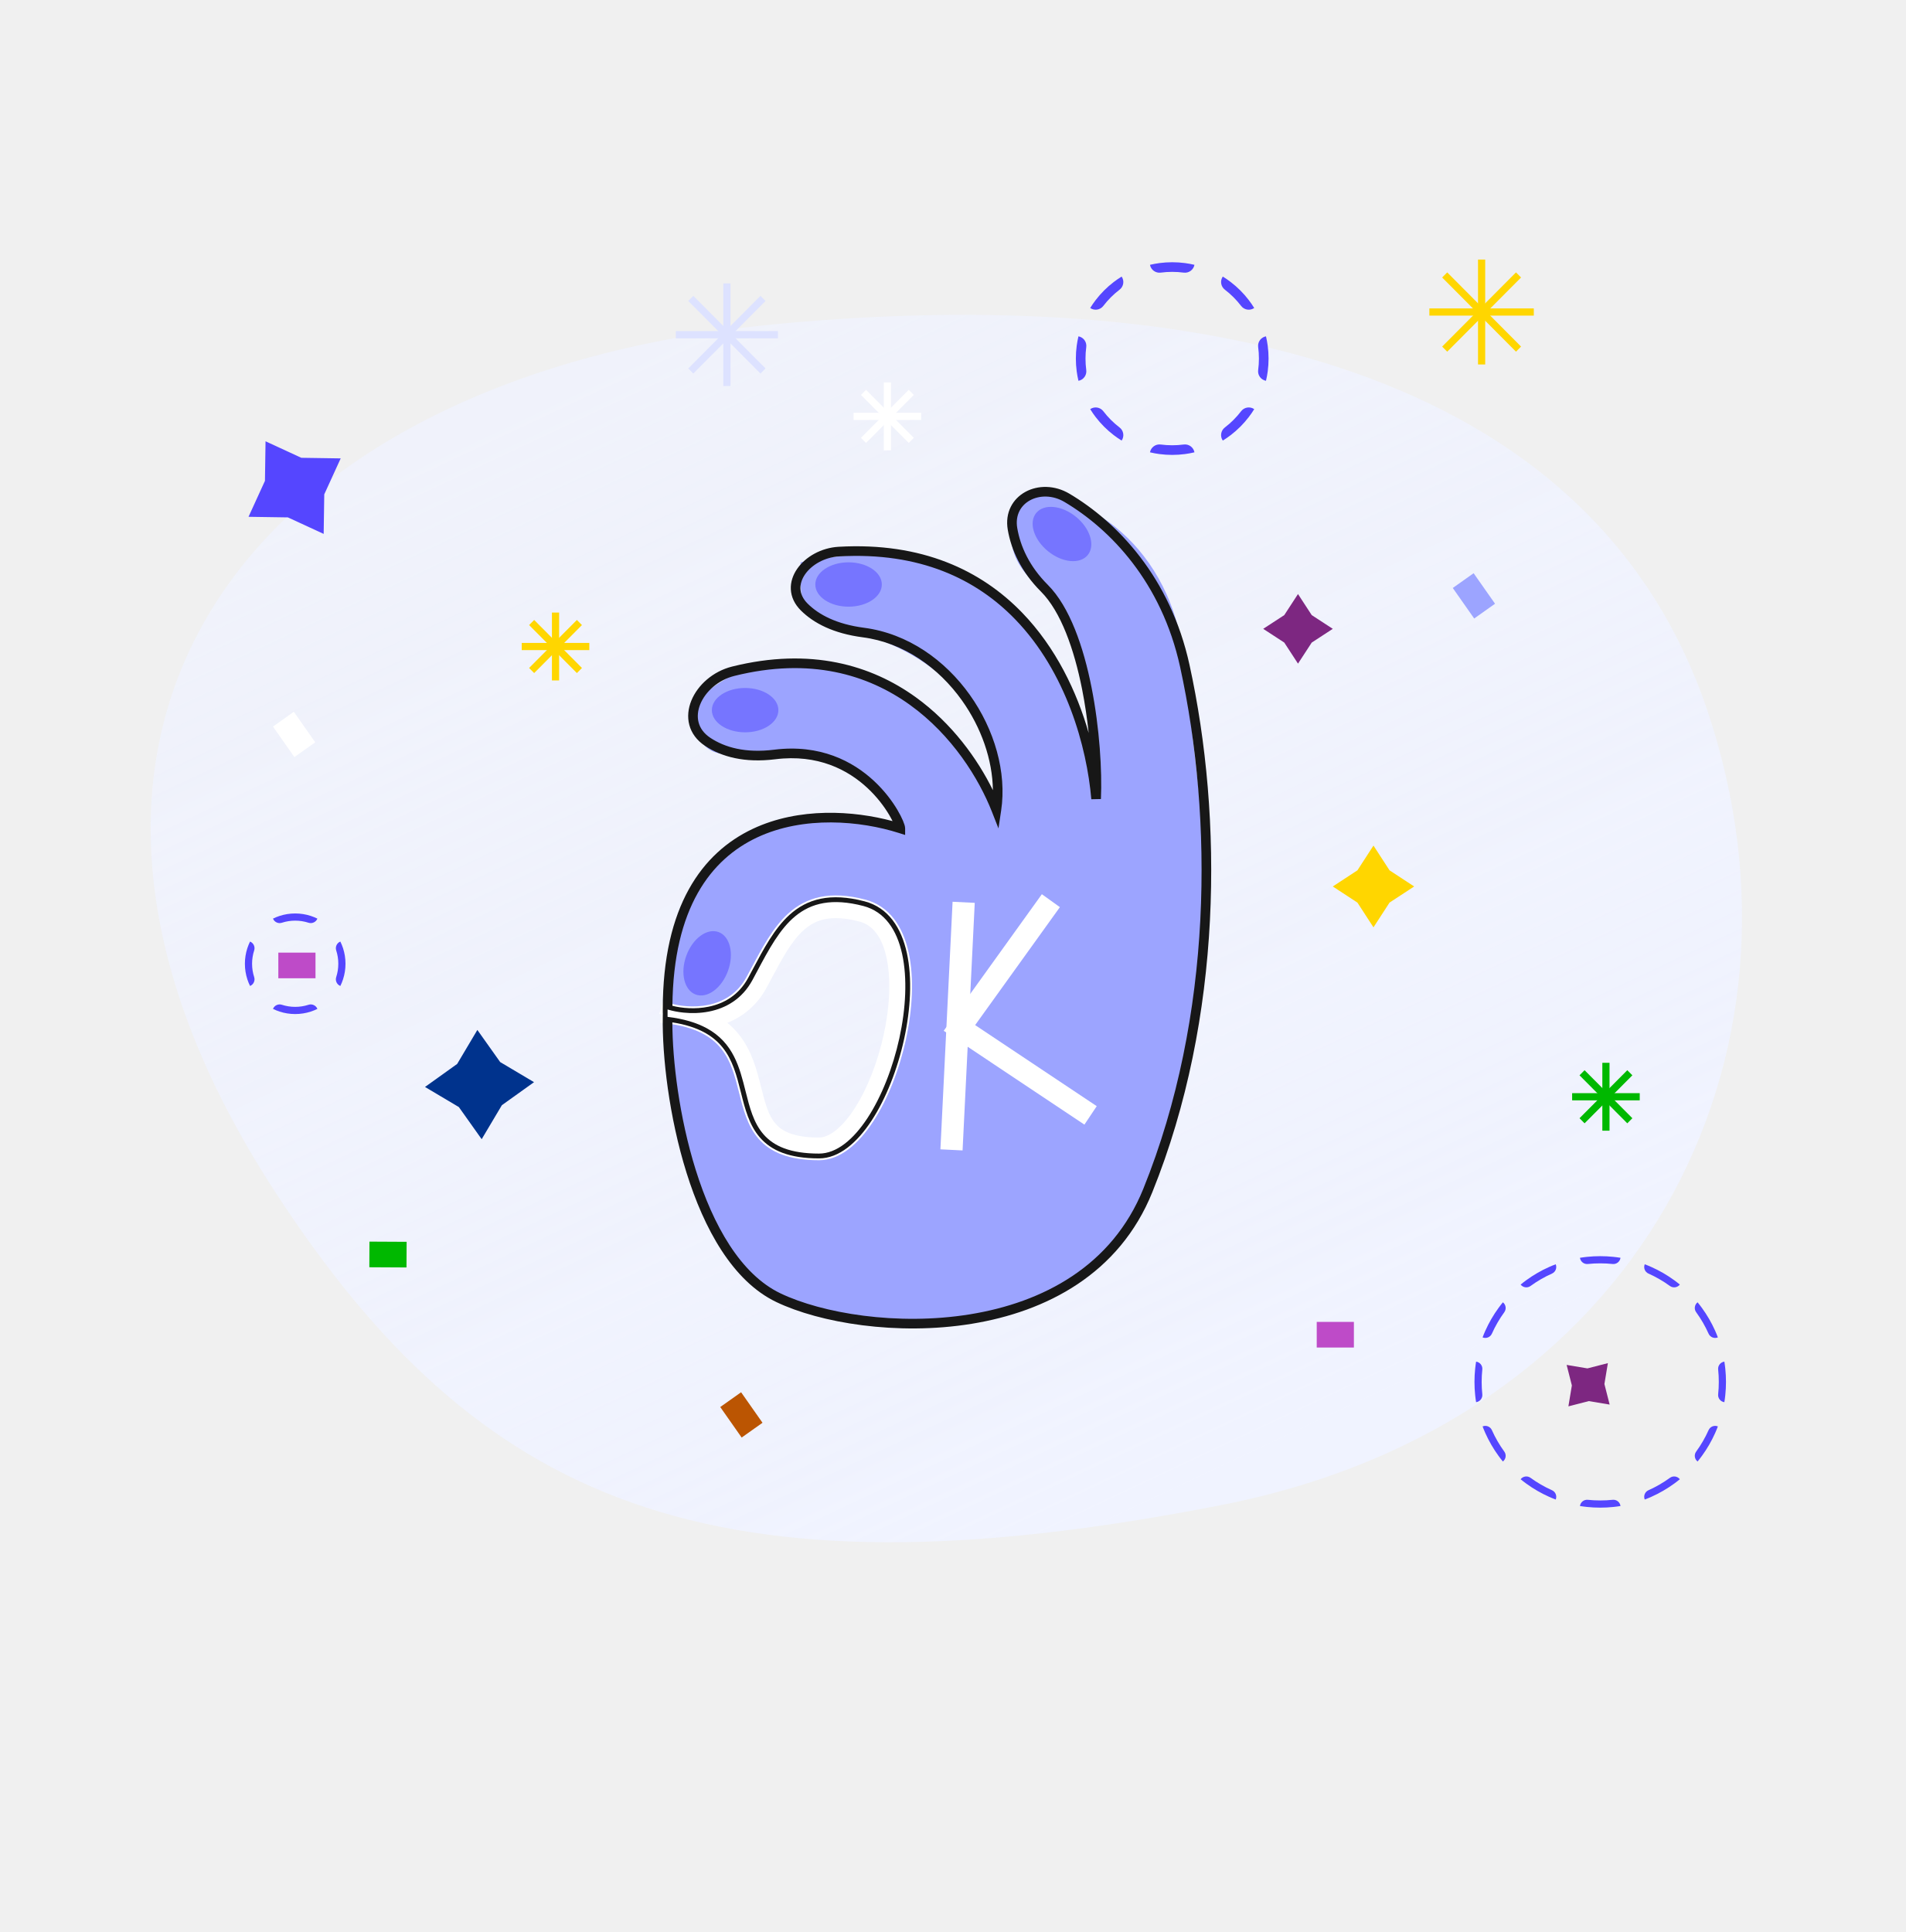
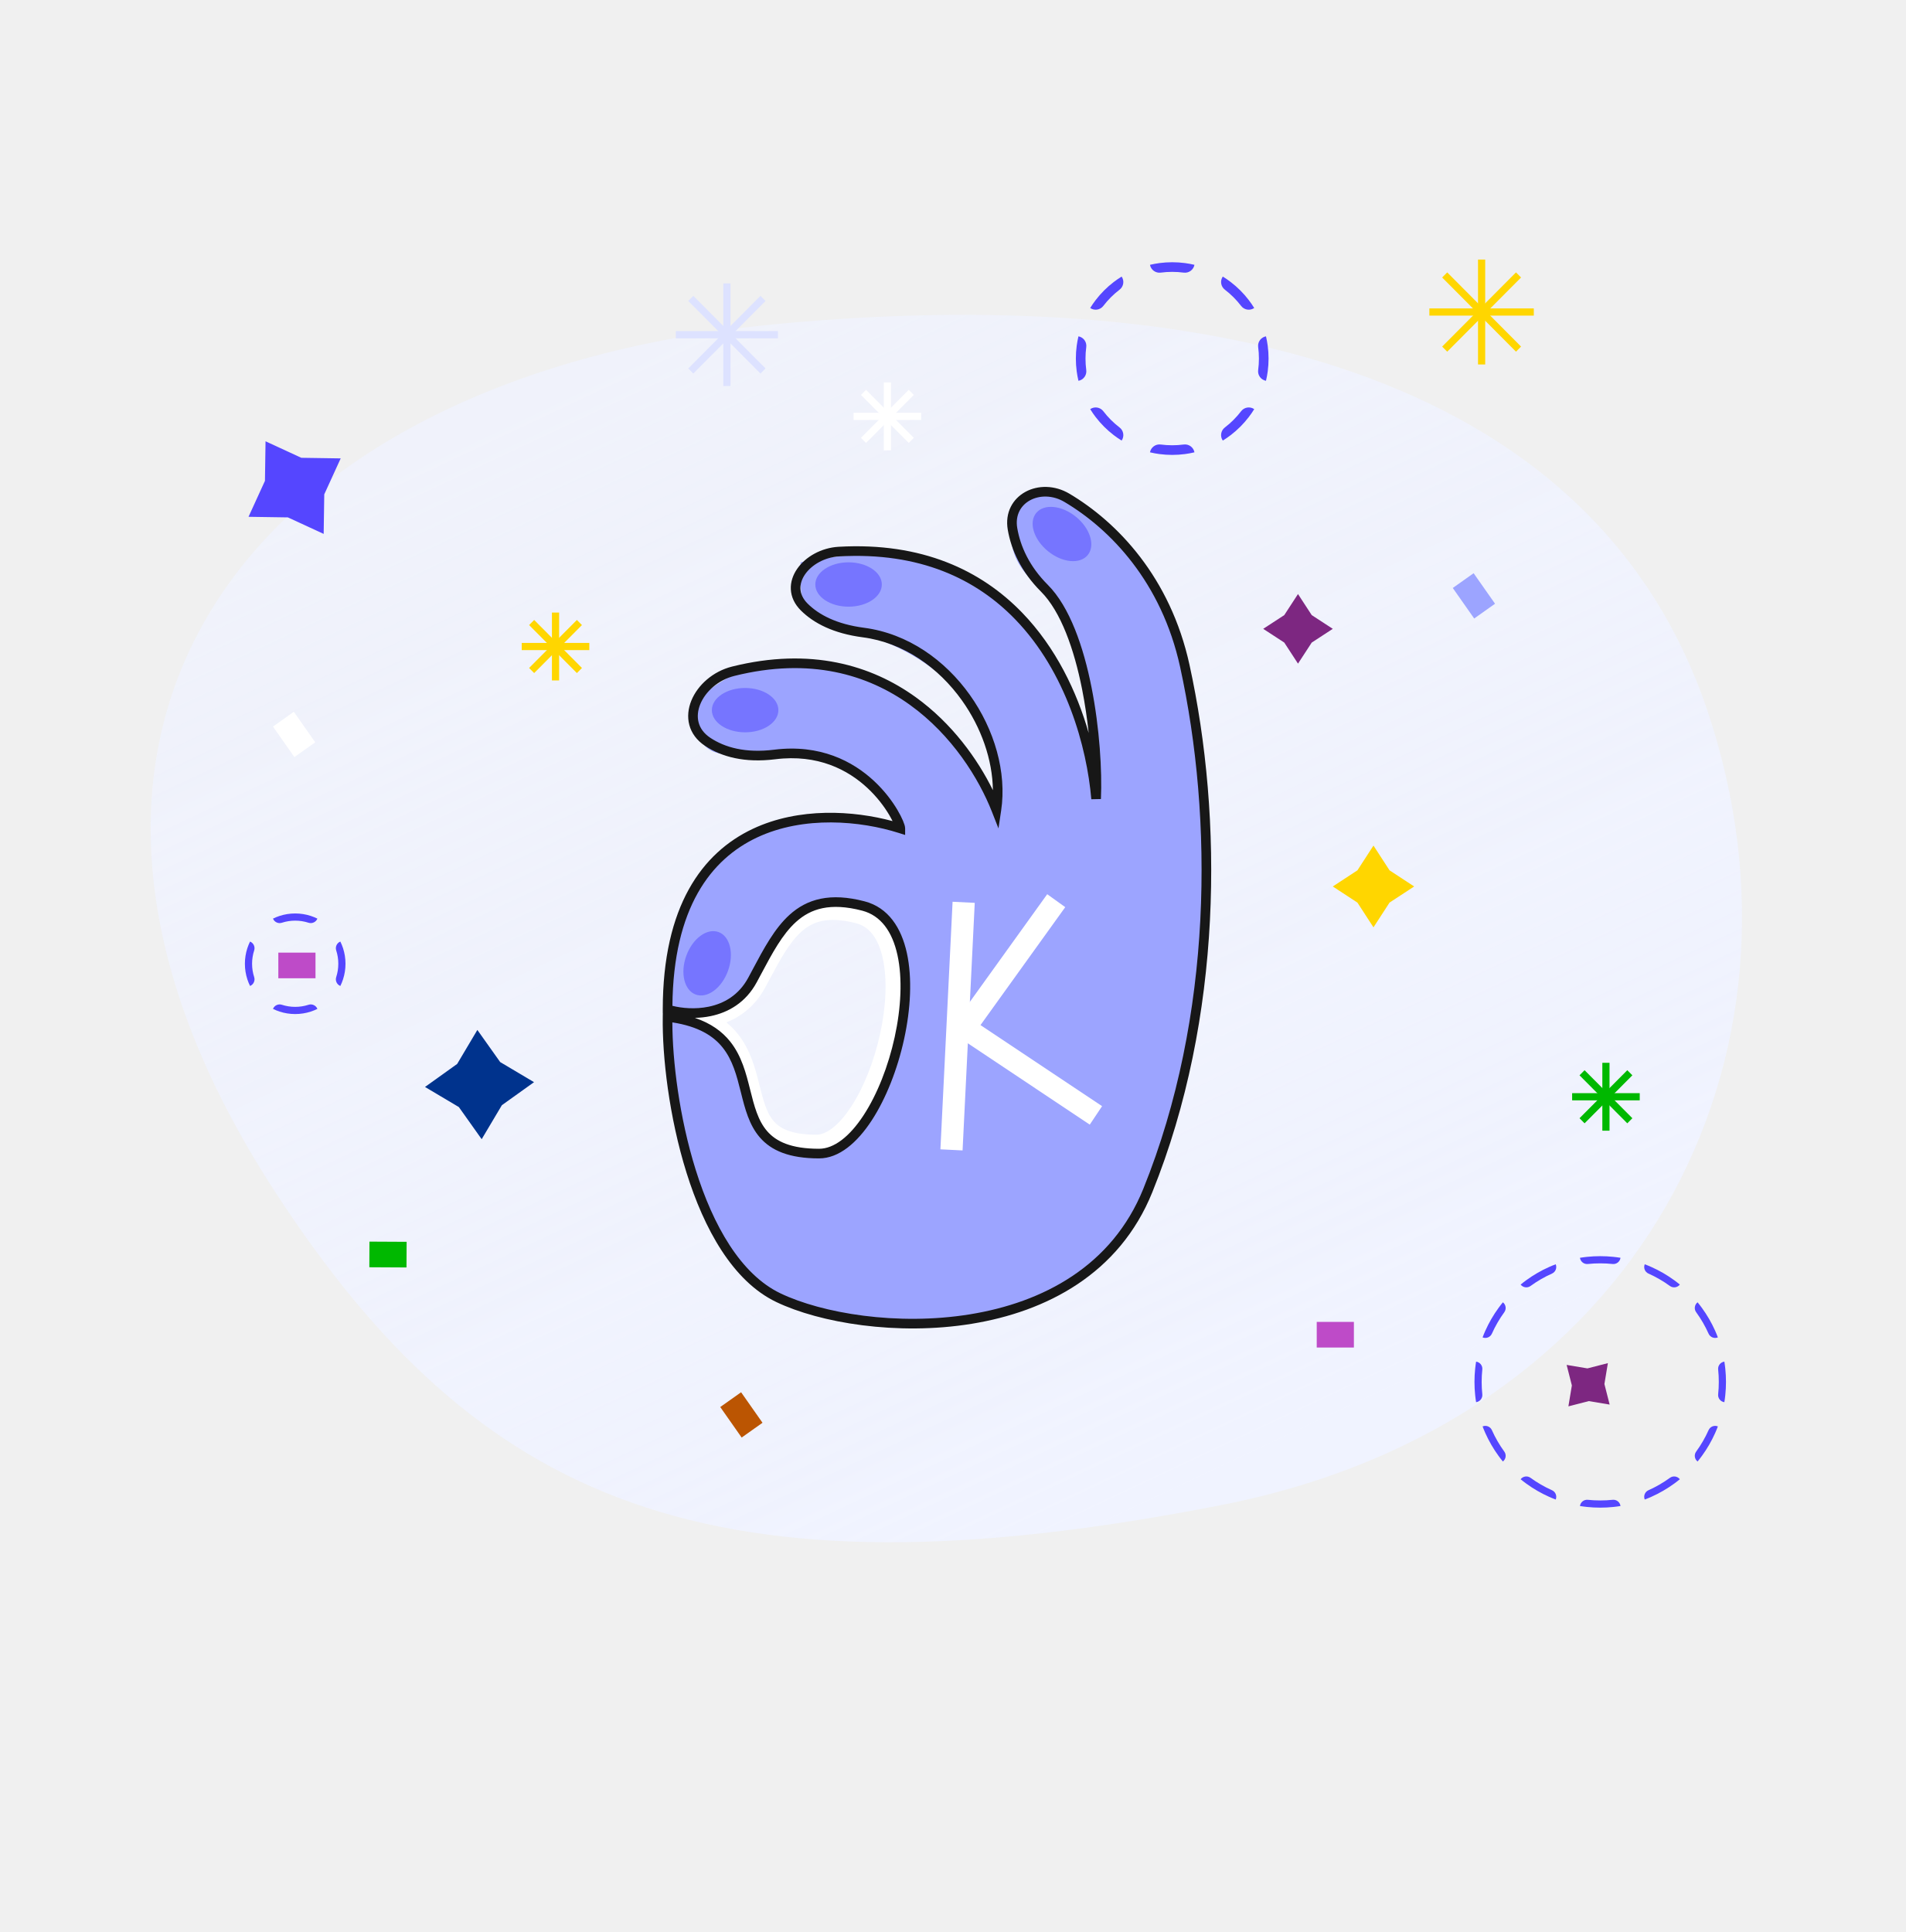
<svg xmlns="http://www.w3.org/2000/svg" width="356" height="361" viewBox="0 0 356 361" fill="none">
  <path d="M318.97 132.741C297.083 67.913 222.64 53.32 145.655 60.495C46.953 69.695 -5.186 136.114 51.599 223.011C89.299 280.704 132.443 300.083 228.404 281.172C306.502 265.781 340.857 197.568 318.97 132.741Z" fill="url(#paint0_linear_1715_1297)" />
-   <path d="M145.427 242.479C129.1 236.643 124.491 204.502 124.721 190.002C147.497 192.764 131.311 215.55 153.019 215.55C166.133 215.55 177.176 173.43 161.301 169.287C148.878 166.045 145.427 174.121 140.595 183.097C136.73 190.278 128.402 189.772 124.721 188.621C124.721 150.506 153.709 150.184 168.203 154.787C162.682 138.215 145.427 140.977 136.454 140.977C129.276 140.977 130.464 135.223 129.544 131.311C153.019 109.905 180.627 137.295 186.148 151.335C187.529 127.858 166.823 118.882 156.47 117.501C148.187 116.396 149.79 109.215 149.56 105.072C193.18 96.234 203.173 130.39 204.783 149.263C205.474 142.358 205.474 118.882 194.431 109.905C185.596 102.724 189.591 96.096 191.662 91.953C202.015 91.953 219.139 101.205 221.348 124.406C224.109 153.406 230.313 176.192 216.509 217.622C205.026 252.085 164.744 249.384 145.427 242.479Z" fill="#9CA4FF" />
-   <path fill-rule="evenodd" clip-rule="evenodd" d="M142.5 182.176C142.236 182.671 141.967 183.175 141.692 183.687C139.551 187.664 136.151 189.516 132.843 190.201C132.359 190.302 131.875 190.377 131.397 190.432C133.693 191.435 135.39 192.784 136.67 194.381C138.882 197.139 139.724 200.501 140.468 203.47L140.478 203.509C141.253 206.603 141.923 209.218 143.583 211.131C145.16 212.949 147.816 214.306 153.02 214.306C155.631 214.306 158.455 212.162 161.039 208.222C163.569 204.362 165.634 199.117 166.817 193.706C168.001 188.288 168.276 182.828 167.334 178.53C166.393 174.229 164.317 171.359 160.988 170.491C158.016 169.715 155.669 169.64 153.756 170.033C151.855 170.424 150.305 171.293 148.937 172.532C146.433 174.801 144.611 178.216 142.5 182.176ZM123.524 189.55L123.338 191.087L124.573 191.237C130.029 191.898 132.956 193.726 134.73 195.937C136.557 198.216 137.298 201.052 138.065 204.114C138.083 204.184 138.1 204.254 138.118 204.324C138.842 207.216 139.632 210.374 141.704 212.762C143.908 215.302 147.37 216.794 153.02 216.794C156.966 216.794 160.44 213.673 163.119 209.586C165.851 205.419 168.014 199.875 169.247 194.238C170.478 188.608 170.808 182.762 169.764 177.997C168.722 173.235 166.225 169.286 161.616 168.084C158.377 167.238 155.634 167.107 153.255 167.596C150.863 168.088 148.92 169.191 147.267 170.688C144.417 173.271 142.375 177.11 140.309 180.994C140.041 181.499 139.772 182.004 139.501 182.507C137.777 185.711 135.08 187.197 132.338 187.765C129.555 188.342 126.769 187.958 125.093 187.434L123.906 187.062L123.164 189.437L123.524 189.55Z" fill="white" />
+   <path d="M145.427 242.479C129.1 236.643 124.491 204.502 124.721 190.002C147.497 192.764 131.311 215.55 153.019 215.55C166.133 215.55 177.176 173.43 161.301 169.287C148.878 166.045 145.427 174.121 140.595 183.097C136.73 190.278 128.402 189.772 124.721 188.621C124.721 150.506 153.709 150.184 168.203 154.787C162.682 138.215 145.427 140.977 136.454 140.977C129.276 140.977 130.464 135.223 129.544 131.311C153.019 109.905 180.627 137.295 186.148 151.335C187.529 127.858 166.823 118.882 156.47 117.501C148.187 116.396 149.79 109.215 149.56 105.072C193.18 96.234 203.173 130.39 204.783 149.263C205.474 142.358 205.474 118.882 194.431 109.905C185.596 102.724 189.591 96.096 191.662 91.953C202.015 91.953 218.106 104.853 221.498 124.076C226.559 152.764 230.313 176.192 216.509 217.622C205.026 252.085 164.744 249.384 145.427 242.479Z" fill="#9CA4FF" />
  <path fill-rule="evenodd" clip-rule="evenodd" d="M182.108 168.7L179.834 214.961L175.693 214.757L177.968 168.496L182.108 168.7Z" fill="white" />
-   <path fill-rule="evenodd" clip-rule="evenodd" d="M198.014 169.504L182.182 191.54L204.898 206.69L202.597 210.139L176.311 192.607L194.647 167.085L198.014 169.504Z" fill="white" />
+   <path fill-rule="evenodd" clip-rule="evenodd" d="M199.014 169.504L183.182 191.54L205.898 206.69L203.597 210.139L177.311 192.607L195.647 167.085L199.014 169.504Z" fill="white" />
+   <path fill-rule="evenodd" clip-rule="evenodd" d="M124.719 188.596L124.719 189.948C127.753 190.315 130.084 191.041 131.9 192.023C136.812 194.681 137.952 199.21 139.042 203.545C140.524 209.432 141.915 214.961 152.54 214.961C165.433 214.961 176.29 173.724 160.683 169.668C149.161 166.673 145.489 173.539 141.122 181.704C140.86 182.195 140.595 182.69 140.326 183.188C138.406 186.74 135.366 188.371 132.362 188.97C130.724 189.297 129.097 189.317 127.667 189.174C126.602 189.068 125.646 188.871 124.877 188.644C124.824 188.629 124.771 188.612 124.719 188.596ZM135.701 191.037C136.492 191.682 137.192 192.391 137.811 193.16C140.224 196.156 141.13 199.761 141.843 202.598C141.856 202.65 141.87 202.703 141.883 202.755C142.67 205.884 143.253 208.004 144.564 209.509C145.681 210.79 147.733 212.025 152.54 212.025C154.181 212.025 156.508 210.601 158.981 206.844C161.33 203.278 163.291 198.348 164.419 193.208C165.552 188.05 165.783 182.97 164.929 179.084C164.073 175.193 162.324 173.128 159.939 172.509C157.201 171.797 155.169 171.762 153.611 172.081C152.083 172.394 150.831 173.083 149.684 174.118C147.46 176.125 145.821 179.18 143.705 183.123C143.451 183.596 143.191 184.082 142.921 184.58C141.105 187.94 138.462 189.939 135.701 191.037Z" fill="white" />
  <path fill-rule="evenodd" clip-rule="evenodd" d="M191.586 91.898C193.92 90.628 197.045 90.618 199.789 92.246C208.735 97.552 218.645 107.855 222.227 124.213C228.488 152.804 228.47 190.135 215.273 222.792C209.105 238.056 195.476 245.089 181.524 247.357C167.597 249.621 153.16 247.176 145.039 243.291C136.857 239.377 131.526 229.553 128.264 219.141C124.984 208.674 123.705 197.33 123.822 189.988L123.833 189.286L123.822 189.282L123.822 188.621C123.822 169.304 131.197 159.323 140.643 154.871C149.281 150.8 159.445 151.452 166.753 153.425C166.576 153.065 166.356 152.658 166.093 152.216C165.224 150.757 163.895 148.949 162.068 147.246C158.427 143.853 152.815 140.873 144.841 141.87C139.104 142.587 134.834 141.416 131.75 139.388C130.156 138.339 129.181 136.969 128.78 135.45C128.382 133.942 128.569 132.36 129.165 130.899C130.351 127.995 133.2 125.438 136.78 124.547C151.453 120.892 162.778 124.296 171.054 130.253C177.917 135.192 182.654 141.864 185.498 147.647C185.434 141.973 183.335 135.955 179.722 130.883C175.347 124.741 168.821 120.08 161.185 119.083C155.706 118.368 152.024 116.448 149.635 114.08C148.433 112.888 147.821 111.53 147.749 110.138C147.677 108.759 148.139 107.433 148.929 106.29C150.499 104.02 153.44 102.351 156.682 102.167C172.315 101.281 183.342 106.619 190.926 114.441C197.277 120.992 201.18 129.249 203.395 136.963C203.11 134.299 202.706 131.531 202.166 128.804C200.672 121.256 198.178 114.243 194.478 110.541C190.746 106.808 188.923 102.73 188.279 98.993C187.72 95.751 189.219 93.187 191.586 91.898ZM129.818 190.193C132.825 191.207 134.908 192.736 136.4 194.596C138.565 197.296 139.392 200.595 140.141 203.584L140.143 203.593C140.913 206.667 141.598 209.37 143.321 211.357C144.986 213.275 147.753 214.651 153.019 214.651C155.814 214.651 158.729 212.372 161.326 208.411C163.884 204.509 165.962 199.222 167.152 193.78C168.343 188.333 168.625 182.819 167.67 178.456C166.714 174.092 164.58 171.073 161.074 170.158C158.065 169.372 155.663 169.289 153.685 169.696C151.717 170.101 150.112 171.003 148.705 172.277C146.153 174.59 144.301 178.063 142.196 182.011C141.931 182.508 141.662 183.013 141.387 183.524C139.304 187.394 136.002 189.195 132.772 189.864C131.771 190.072 130.775 190.172 129.818 190.193ZM192.446 93.479C190.728 94.414 189.629 96.235 190.052 98.688C190.634 102.067 192.287 105.805 195.75 109.269C199.858 113.379 202.428 120.867 203.931 128.455C205.443 136.092 205.914 144.051 205.682 149.303L203.887 149.34C203.055 139.583 199.206 125.566 189.634 115.693C182.416 108.248 171.898 103.107 156.784 103.964C154.056 104.118 151.641 105.532 150.409 107.313C149.799 108.196 149.498 109.137 149.546 110.045C149.592 110.941 149.981 111.889 150.902 112.802C152.961 114.843 156.255 116.625 161.418 117.299C169.649 118.374 176.586 123.38 181.187 129.839C185.783 136.292 188.118 144.29 187.038 151.468L186.539 154.785L185.311 151.664C182.892 145.511 177.899 137.396 170.003 131.713C162.14 126.054 151.356 122.771 137.214 126.292C134.17 127.051 131.791 129.226 130.831 131.579C130.354 132.747 130.238 133.926 130.519 134.99C130.797 136.043 131.481 137.057 132.739 137.884C135.421 139.649 139.25 140.756 144.618 140.085C153.216 139.01 159.34 142.245 163.294 145.929C165.263 147.765 166.696 149.712 167.639 151.295C168.11 152.087 168.464 152.795 168.703 153.363C168.822 153.646 168.917 153.902 168.983 154.123C169.042 154.318 169.103 154.562 169.103 154.787L169.103 156.017L167.931 155.645C160.805 153.381 150.189 152.361 141.41 156.499C132.845 160.536 125.794 169.6 125.624 187.94C127.363 188.378 129.883 188.626 132.407 188.103C135.227 187.518 138.021 185.981 139.803 182.671C140.075 182.166 140.344 181.66 140.612 181.156C142.684 177.263 144.695 173.483 147.497 170.944C149.11 169.482 150.999 168.412 153.323 167.934C155.637 167.458 158.326 167.581 161.528 168.417C165.96 169.573 168.398 173.373 169.427 178.071C170.456 182.771 170.134 188.564 168.909 194.165C167.684 199.771 165.534 205.273 162.83 209.398C160.164 213.464 156.78 216.45 153.019 216.45C147.43 216.45 144.081 214.977 141.963 212.536C139.946 210.212 139.173 207.125 138.443 204.209L138.398 204.031C137.634 200.98 136.879 198.069 134.997 195.722C133.269 193.567 130.506 191.798 125.614 191.034C125.627 198.203 126.909 208.802 129.98 218.603C133.218 228.934 138.355 238.099 145.815 241.668C153.571 245.378 167.631 247.792 181.236 245.581C194.817 243.373 207.755 236.597 213.605 222.118C226.636 189.869 226.671 152.921 220.47 124.598C217.009 108.795 207.452 98.883 198.872 93.793C196.646 92.473 194.197 92.526 192.446 93.479Z" fill="#171717" />
  <path d="M145.422 132.692C145.422 134.981 142.64 136.836 139.209 136.836C135.778 136.836 132.996 134.981 132.996 132.692C132.996 130.404 135.778 128.549 139.209 128.549C142.64 128.549 145.422 130.404 145.422 132.692Z" fill="#7675FF" />
  <path d="M134.242 174.156C136.391 174.94 137.18 178.19 136.005 181.415C134.83 184.641 132.135 186.62 129.985 185.836C127.836 185.052 127.047 181.802 128.222 178.576C129.397 175.351 132.092 173.372 134.242 174.156Z" fill="#7675FF" />
  <path d="M164.748 109.215C164.748 111.504 161.966 113.359 158.535 113.359C155.104 113.359 152.322 111.504 152.322 109.215C152.322 106.927 155.104 105.072 158.535 105.072C161.966 105.072 164.748 106.927 164.748 109.215Z" fill="#7675FF" />
  <path d="M203.223 103.706C201.778 105.481 198.45 105.162 195.79 102.994C193.129 100.827 192.143 97.631 193.588 95.856C195.032 94.082 198.36 94.4 201.021 96.568C203.682 98.736 204.668 101.932 203.223 103.706Z" fill="#7675FF" />
-   <path fill-rule="evenodd" clip-rule="evenodd" d="M124.719 188.621L124.719 190.002C127.805 190.377 130.176 191.119 132.023 192.122C137.019 194.836 138.178 199.462 139.288 203.89C140.794 209.903 142.209 215.55 153.017 215.55C166.13 215.55 177.173 173.431 161.299 169.288C149.579 166.229 145.845 173.242 141.403 181.582C141.136 182.083 140.867 182.589 140.593 183.097C138.64 186.725 135.549 188.391 132.493 189.003C130.827 189.337 129.172 189.357 127.717 189.211C126.634 189.103 125.662 188.902 124.88 188.671C124.825 188.654 124.772 188.638 124.719 188.621ZM135.889 191.115C136.693 191.773 137.405 192.498 138.035 193.283C140.489 196.343 141.411 200.025 142.136 202.923C142.15 202.976 142.163 203.03 142.177 203.083C142.977 206.279 143.571 208.445 144.904 209.981C146.04 211.29 148.128 212.552 153.017 212.552C154.685 212.552 157.052 211.098 159.568 207.26C161.957 203.617 163.951 198.582 165.099 193.332C166.251 188.063 166.486 182.874 165.617 178.905C164.747 174.931 162.968 172.822 160.542 172.189C157.757 171.462 155.691 171.426 154.106 171.752C152.552 172.072 151.278 172.776 150.112 173.833C147.849 175.883 146.182 179.003 144.03 183.031C143.772 183.514 143.507 184.01 143.233 184.519C141.386 187.951 138.697 189.993 135.889 191.115Z" fill="white" />
  <path fill-rule="evenodd" clip-rule="evenodd" d="M300.702 198.588V211.273H299.359V198.588H300.702Z" fill="#00B800" />
  <path fill-rule="evenodd" clip-rule="evenodd" d="M306.346 205.604L293.716 205.604L293.716 204.261L306.346 204.261L306.346 205.604Z" fill="#00B800" />
  <path fill-rule="evenodd" clip-rule="evenodd" d="M304.022 209.895L295.094 200.923L296.041 199.971L304.969 208.943L304.022 209.895Z" fill="#00B800" />
  <path fill-rule="evenodd" clip-rule="evenodd" d="M295.094 208.943L304.022 199.971L304.969 200.923L296.041 209.895L295.094 208.943Z" fill="#00B800" />
  <path fill-rule="evenodd" clip-rule="evenodd" d="M322.253 261.336C322.282 261.115 322.309 260.892 322.332 260.669C322.416 259.862 322.459 259.042 322.459 258.213C322.459 257.383 322.416 256.564 322.332 255.756C322.309 255.533 322.282 255.311 322.253 255.09C322.223 254.867 322.191 254.646 322.155 254.425C321.437 254.52 320.921 255.17 320.996 255.895C321.076 256.656 321.116 257.43 321.116 258.213C321.116 258.996 321.076 259.769 320.996 260.53C320.921 261.255 321.437 261.905 322.155 262C322.191 261.78 322.223 261.558 322.253 261.336ZM320.944 266.53C320.275 266.254 319.503 266.559 319.207 267.224C318.573 268.646 317.794 269.988 316.888 271.233C316.459 271.822 316.579 272.643 317.153 273.085C317.294 272.912 317.434 272.737 317.57 272.56C317.707 272.383 317.841 272.204 317.973 272.023C318.934 270.703 319.76 269.279 320.433 267.771C320.524 267.567 320.612 267.361 320.697 267.154C320.782 266.948 320.865 266.739 320.944 266.53ZM313.837 276.401C313.395 275.827 312.574 275.707 311.985 276.136C310.74 277.042 309.398 277.821 307.976 278.455C307.311 278.751 307.006 279.523 307.282 280.192C307.491 280.113 307.7 280.03 307.906 279.945C308.113 279.86 308.319 279.772 308.523 279.681C310.031 279.008 311.455 278.182 312.775 277.221C312.956 277.089 313.135 276.955 313.312 276.819C313.489 276.682 313.664 276.542 313.837 276.401ZM302.752 281.403C302.657 280.685 302.007 280.169 301.282 280.244C300.521 280.324 299.748 280.364 298.965 280.364C298.182 280.364 297.408 280.324 296.647 280.244C295.922 280.169 295.272 280.685 295.177 281.403C295.398 281.439 295.619 281.471 295.842 281.501C296.063 281.53 296.285 281.557 296.508 281.58C297.316 281.664 298.135 281.707 298.965 281.707C299.794 281.707 300.614 281.664 301.421 281.58C301.644 281.557 301.867 281.53 302.088 281.501C302.31 281.471 302.532 281.439 302.752 281.403ZM290.648 280.192C290.924 279.523 290.618 278.751 289.953 278.455C288.532 277.821 287.189 277.042 285.944 276.136C285.355 275.707 284.534 275.827 284.092 276.401C284.265 276.542 284.44 276.682 284.617 276.819C284.794 276.955 284.973 277.089 285.154 277.221C286.474 278.182 287.898 279.008 289.406 279.681C289.61 279.772 289.816 279.86 290.023 279.945C290.23 280.03 290.438 280.113 290.648 280.192ZM280.777 273.085C281.35 272.643 281.47 271.822 281.042 271.233C280.136 269.988 279.356 268.646 278.723 267.224C278.426 266.559 277.655 266.254 276.985 266.53C277.065 266.739 277.147 266.948 277.232 267.154C277.317 267.361 277.406 267.567 277.497 267.771C278.169 269.279 278.995 270.703 279.956 272.023C280.088 272.204 280.222 272.383 280.359 272.56C280.496 272.737 280.635 272.912 280.777 273.085ZM275.774 262C276.492 261.905 277.008 261.255 276.933 260.53C276.854 259.769 276.813 258.996 276.813 258.213C276.813 257.43 276.854 256.656 276.933 255.895C277.008 255.17 276.492 254.52 275.774 254.425C275.739 254.646 275.706 254.867 275.676 255.09C275.647 255.311 275.621 255.533 275.598 255.756C275.514 256.564 275.471 257.383 275.471 258.213C275.471 259.042 275.514 259.862 275.598 260.669C275.621 260.892 275.647 261.115 275.676 261.336C275.706 261.558 275.739 261.78 275.774 262ZM276.985 249.896C277.655 250.172 278.426 249.866 278.723 249.201C279.356 247.78 280.136 246.437 281.042 245.193C281.47 244.603 281.35 243.782 280.777 243.34C280.635 243.513 280.496 243.688 280.359 243.865C280.222 244.042 280.088 244.222 279.956 244.403C278.995 245.723 278.169 247.146 277.497 248.654C277.406 248.858 277.317 249.064 277.232 249.271C277.147 249.478 277.065 249.686 276.985 249.896ZM284.092 240.025C284.534 240.598 285.355 240.718 285.944 240.29C287.189 239.384 288.532 238.605 289.953 237.971C290.618 237.674 290.924 236.903 290.648 236.233C290.438 236.313 290.23 236.395 290.023 236.48C289.816 236.565 289.61 236.654 289.406 236.745C287.898 237.417 286.474 238.244 285.154 239.204C284.973 239.336 284.794 239.47 284.617 239.607C284.44 239.744 284.265 239.883 284.092 240.025ZM295.177 235.022C295.272 235.74 295.922 236.256 296.647 236.181C297.408 236.102 298.182 236.061 298.965 236.061C299.748 236.061 300.521 236.102 301.282 236.181C302.007 236.256 302.657 235.74 302.752 235.022C302.532 234.987 302.31 234.954 302.088 234.925C301.867 234.895 301.644 234.869 301.421 234.846C300.614 234.762 299.794 234.719 298.965 234.719C298.135 234.719 297.316 234.762 296.508 234.846C296.285 234.869 296.063 234.895 295.842 234.925C295.619 234.954 295.398 234.987 295.177 235.022ZM307.282 236.233C307.006 236.903 307.311 237.674 307.976 237.971C309.398 238.605 310.74 239.384 311.985 240.29C312.574 240.718 313.395 240.598 313.837 240.025C313.664 239.883 313.489 239.744 313.312 239.607C313.135 239.47 312.956 239.336 312.775 239.204C311.455 238.244 310.031 237.417 308.523 236.745C308.319 236.654 308.113 236.565 307.906 236.48C307.7 236.395 307.491 236.313 307.282 236.233ZM317.153 243.34C316.579 243.782 316.459 244.603 316.888 245.193C317.794 246.437 318.573 247.78 319.207 249.201C319.503 249.866 320.275 250.172 320.944 249.896C320.865 249.686 320.782 249.478 320.697 249.271C320.612 249.064 320.524 248.858 320.433 248.654C319.76 247.146 318.934 245.723 317.973 244.403C317.841 244.222 317.707 244.042 317.57 243.865C317.434 243.688 317.294 243.513 317.153 243.34Z" fill="#5546FF" />
  <path fill-rule="evenodd" clip-rule="evenodd" d="M236.703 70.273C236.757 69.979 236.804 69.682 236.844 69.384C236.947 68.604 237 67.808 237 67C237 66.192 236.947 65.396 236.844 64.616C236.804 64.318 236.757 64.021 236.703 63.727C236.649 63.431 236.587 63.137 236.518 62.846C235.581 63.017 234.933 63.897 235.059 64.853C235.152 65.554 235.2 66.271 235.2 67C235.2 67.729 235.152 68.446 235.059 69.147C234.933 70.103 235.581 70.983 236.518 71.154C236.587 70.863 236.649 70.569 236.703 70.273ZM234.323 76.45C233.538 75.908 232.458 76.072 231.872 76.838C230.999 77.978 229.978 78.999 228.838 79.872C228.072 80.458 227.908 81.538 228.45 82.323C228.706 82.165 228.957 82.001 229.204 81.83C229.451 81.66 229.694 81.484 229.932 81.301C231.198 80.332 232.332 79.198 233.301 77.932C233.483 77.694 233.66 77.451 233.83 77.204C234.001 76.957 234.165 76.706 234.323 76.45ZM223.154 84.518C222.982 83.581 222.103 82.933 221.147 83.059C220.446 83.152 219.729 83.2 219 83.2C218.271 83.2 217.554 83.152 216.853 83.059C215.897 82.933 215.018 83.581 214.846 84.518C215.137 84.587 215.431 84.649 215.727 84.703C216.021 84.757 216.318 84.804 216.616 84.844C217.396 84.947 218.192 85 219 85C219.808 85 220.604 84.947 221.384 84.844C221.682 84.804 221.979 84.757 222.273 84.703C222.569 84.649 222.863 84.587 223.154 84.518ZM209.55 82.323C210.092 81.538 209.928 80.458 209.162 79.872C208.022 78.999 207.001 77.978 206.128 76.838C205.542 76.072 204.462 75.908 203.677 76.45C203.835 76.706 203.999 76.957 204.17 77.204C204.34 77.451 204.517 77.694 204.699 77.932C205.668 79.198 206.802 80.332 208.068 81.301C208.306 81.484 208.549 81.66 208.796 81.83C209.043 82.001 209.294 82.165 209.55 82.323ZM201.482 71.154C202.419 70.983 203.067 70.103 202.941 69.147C202.848 68.446 202.8 67.729 202.8 67C202.8 66.271 202.848 65.554 202.941 64.853C203.067 63.897 202.419 63.017 201.482 62.846C201.413 63.137 201.351 63.431 201.297 63.727C201.243 64.021 201.196 64.318 201.156 64.616C201.053 65.396 201 66.192 201 67C201 67.808 201.053 68.604 201.156 69.384C201.196 69.682 201.243 69.979 201.297 70.273C201.351 70.569 201.413 70.863 201.482 71.154ZM203.677 57.55C204.462 58.092 205.542 57.928 206.128 57.162C207.001 56.022 208.022 55.001 209.162 54.128C209.928 53.542 210.092 52.462 209.55 51.677C209.294 51.835 209.043 51.999 208.796 52.17C208.549 52.34 208.306 52.517 208.068 52.699C206.802 53.668 205.668 54.802 204.699 56.068C204.517 56.306 204.34 56.549 204.17 56.796C203.999 57.043 203.835 57.294 203.677 57.55ZM214.846 49.482C215.018 50.419 215.897 51.067 216.853 50.941C217.554 50.848 218.271 50.8 219 50.8C219.729 50.8 220.446 50.848 221.147 50.941C222.103 51.067 222.982 50.419 223.154 49.482C222.863 49.413 222.569 49.351 222.273 49.297C221.979 49.243 221.682 49.196 221.384 49.156C220.604 49.053 219.808 49 219 49C218.192 49 217.396 49.053 216.616 49.156C216.318 49.196 216.021 49.243 215.727 49.297C215.431 49.351 215.137 49.413 214.846 49.482ZM228.45 51.677C227.908 52.462 228.072 53.542 228.838 54.128C229.978 55.001 230.999 56.022 231.872 57.162C232.458 57.928 233.538 58.092 234.323 57.55C234.165 57.294 234.001 57.043 233.83 56.796C233.66 56.549 233.483 56.306 233.301 56.068C232.332 54.802 231.198 53.668 229.932 52.699C229.694 52.517 229.451 52.34 229.204 52.17C228.957 51.999 228.706 51.835 228.45 51.677Z" fill="#5546FF" />
  <path fill-rule="evenodd" clip-rule="evenodd" d="M63.859 183.616C63.943 183.409 64.02 183.199 64.09 182.985C64.387 182.071 64.547 181.094 64.547 180.08C64.547 179.067 64.387 178.09 64.09 177.175C64.02 176.962 63.943 176.751 63.859 176.545C63.775 176.337 63.683 176.132 63.584 175.932C62.937 176.194 62.594 176.916 62.813 177.59C63.067 178.373 63.205 179.209 63.205 180.08C63.205 180.952 63.067 181.788 62.813 182.571C62.594 183.245 62.937 183.967 63.584 184.229C63.683 184.029 63.775 183.824 63.859 183.616ZM59.298 188.515C59.036 187.868 58.314 187.525 57.64 187.744C56.857 187.998 56.021 188.136 55.15 188.136C54.278 188.136 53.442 187.998 52.659 187.744C51.985 187.525 51.263 187.868 51.001 188.515C51.201 188.614 51.406 188.706 51.614 188.79C51.821 188.874 52.031 188.951 52.245 189.02C53.159 189.317 54.136 189.478 55.15 189.478C56.163 189.478 57.14 189.317 58.055 189.02C58.268 188.951 58.478 188.874 58.685 188.79C58.893 188.706 59.098 188.614 59.298 188.515ZM46.715 184.229C47.362 183.967 47.705 183.245 47.486 182.571C47.232 181.788 47.094 180.952 47.094 180.08C47.094 179.209 47.232 178.373 47.486 177.59C47.705 176.916 47.362 176.194 46.715 175.932C46.616 176.132 46.524 176.337 46.44 176.545C46.356 176.751 46.279 176.962 46.21 177.175C45.913 178.09 45.752 179.067 45.752 180.08C45.752 181.094 45.913 182.071 46.21 182.985C46.279 183.199 46.356 183.409 46.44 183.616C46.524 183.824 46.616 184.029 46.715 184.229ZM51.001 171.646C51.263 172.293 51.985 172.636 52.659 172.417C53.442 172.163 54.278 172.025 55.15 172.025C56.021 172.025 56.857 172.163 57.64 172.417C58.314 172.636 59.036 172.293 59.298 171.646C59.098 171.547 58.893 171.455 58.685 171.371C58.478 171.287 58.268 171.21 58.055 171.14C57.14 170.843 56.163 170.683 55.15 170.683C54.136 170.683 53.159 170.843 52.245 171.14C52.031 171.21 51.821 171.287 51.614 171.371C51.406 171.455 51.201 171.547 51.001 171.646Z" fill="#5546FF" />
  <path d="M253.602 162.624L256.601 158L259.601 162.624L264.203 165.639L259.601 168.653L256.601 173.278L253.602 168.653L249 165.639L253.602 162.624Z" fill="#FFD600" />
  <path d="M239.935 114.935L242.5 111L245.065 114.935L249 117.5L245.065 120.065L242.5 124L239.935 120.065L236 117.5L239.935 114.935Z" fill="#7D2781" />
  <path d="M49.5 89.849L49.61 82.457L56.295 85.541L63.65 85.652L60.581 92.37L60.47 99.761L53.785 96.677L46.43 96.567L49.5 89.849Z" fill="#5546FF" />
  <path d="M85.409 198.802L89.184 192.447L93.446 198.45L99.77 202.207L93.764 206.506L89.989 212.861L85.726 206.858L79.403 203.101L85.409 198.802Z" fill="#00338D" />
  <path d="M296.575 255.688L300.393 254.706L299.746 258.612L300.724 262.449L296.836 261.799L293.018 262.781L293.665 258.875L292.688 255.038L296.575 255.688Z" fill="#7D2781" />
  <path d="M52 178H58.943V182.79H52V178Z" fill="#BE4BC8" />
  <path d="M246 247H252.943V251.79H246V247Z" fill="#BE4BC8" />
  <path d="M275.312 107.106L279.312 112.809L275.416 115.569L271.416 109.866L275.312 107.106Z" fill="#9CA4FF" />
  <path d="M138.457 260.147L142.457 265.849L138.56 268.609L134.561 262.907L138.457 260.147Z" fill="#BB5502" />
  <path d="M54.897 133L58.896 138.703L55 141.463L51 135.76L54.897 133Z" fill="white" />
  <path fill-rule="evenodd" clip-rule="evenodd" d="M136.471 52.954V72.125H135.129V52.954H136.471Z" fill="#DDE2FF" />
  <path fill-rule="evenodd" clip-rule="evenodd" d="M145.342 63.211L126.258 63.211L126.258 61.868L145.342 61.868L145.342 63.211Z" fill="#DDE2FF" />
  <path fill-rule="evenodd" clip-rule="evenodd" d="M142.075 69.794L128.583 56.236L129.53 55.284L143.021 68.843L142.075 69.794Z" fill="#DDE2FF" />
  <path fill-rule="evenodd" clip-rule="evenodd" d="M128.58 68.843L142.072 55.284L143.019 56.236L129.527 69.794L128.58 68.843Z" fill="#DDE2FF" />
  <path fill-rule="evenodd" clip-rule="evenodd" d="M104.458 114.458V127.143H103.115V114.458H104.458Z" fill="#FFD600" />
  <path fill-rule="evenodd" clip-rule="evenodd" d="M110.1 121.475L97.47 121.475L97.47 120.132L110.1 120.132L110.1 121.475Z" fill="#FFD600" />
  <path fill-rule="evenodd" clip-rule="evenodd" d="M107.778 125.765L98.85 116.793L99.797 115.842L108.725 124.814L107.778 125.765Z" fill="#FFD600" />
  <path fill-rule="evenodd" clip-rule="evenodd" d="M98.848 124.814L107.776 115.842L108.723 116.794L99.795 125.766L98.848 124.814Z" fill="#FFD600" />
  <path fill-rule="evenodd" clip-rule="evenodd" d="M277.475 48.5V68.102H276.133V48.5H277.475Z" fill="#FFD600" />
  <path fill-rule="evenodd" clip-rule="evenodd" d="M286.557 58.974L267.044 58.974L267.044 57.631L286.557 57.631L286.557 58.974Z" fill="#FFD600" />
  <path fill-rule="evenodd" clip-rule="evenodd" d="M283.227 65.712L269.432 51.849L270.379 50.897L284.174 64.76L283.227 65.712Z" fill="#FFD600" />
  <path fill-rule="evenodd" clip-rule="evenodd" d="M269.432 64.76L283.227 50.897L284.174 51.849L270.379 65.712L269.432 64.76Z" fill="#FFD600" />
  <path fill-rule="evenodd" clip-rule="evenodd" d="M166.458 71.459V84.143H165.115V71.459H166.458Z" fill="white" />
  <path fill-rule="evenodd" clip-rule="evenodd" d="M172.1 78.475L159.47 78.475L159.47 77.132L172.1 77.132L172.1 78.475Z" fill="white" />
  <path fill-rule="evenodd" clip-rule="evenodd" d="M169.778 82.765L160.85 73.793L161.797 72.842L170.725 81.814L169.778 82.765Z" fill="white" />
  <path fill-rule="evenodd" clip-rule="evenodd" d="M160.848 81.814L169.776 72.842L170.723 73.794L161.795 82.766L160.848 81.814Z" fill="white" />
  <path d="M69.025 232L75.968 232.036L75.943 236.827L69.001 236.79L69.025 232Z" fill="#00B800" />
  <defs>
    <linearGradient id="paint0_linear_1715_1297" x1="141.244" y1="55.927" x2="241.734" y2="269.38" gradientUnits="userSpaceOnUse">
      <stop stop-color="#F0F3FF" stop-opacity="0.72" />
      <stop offset="1" stop-color="#F0F3FF" />
    </linearGradient>
  </defs>
</svg>
